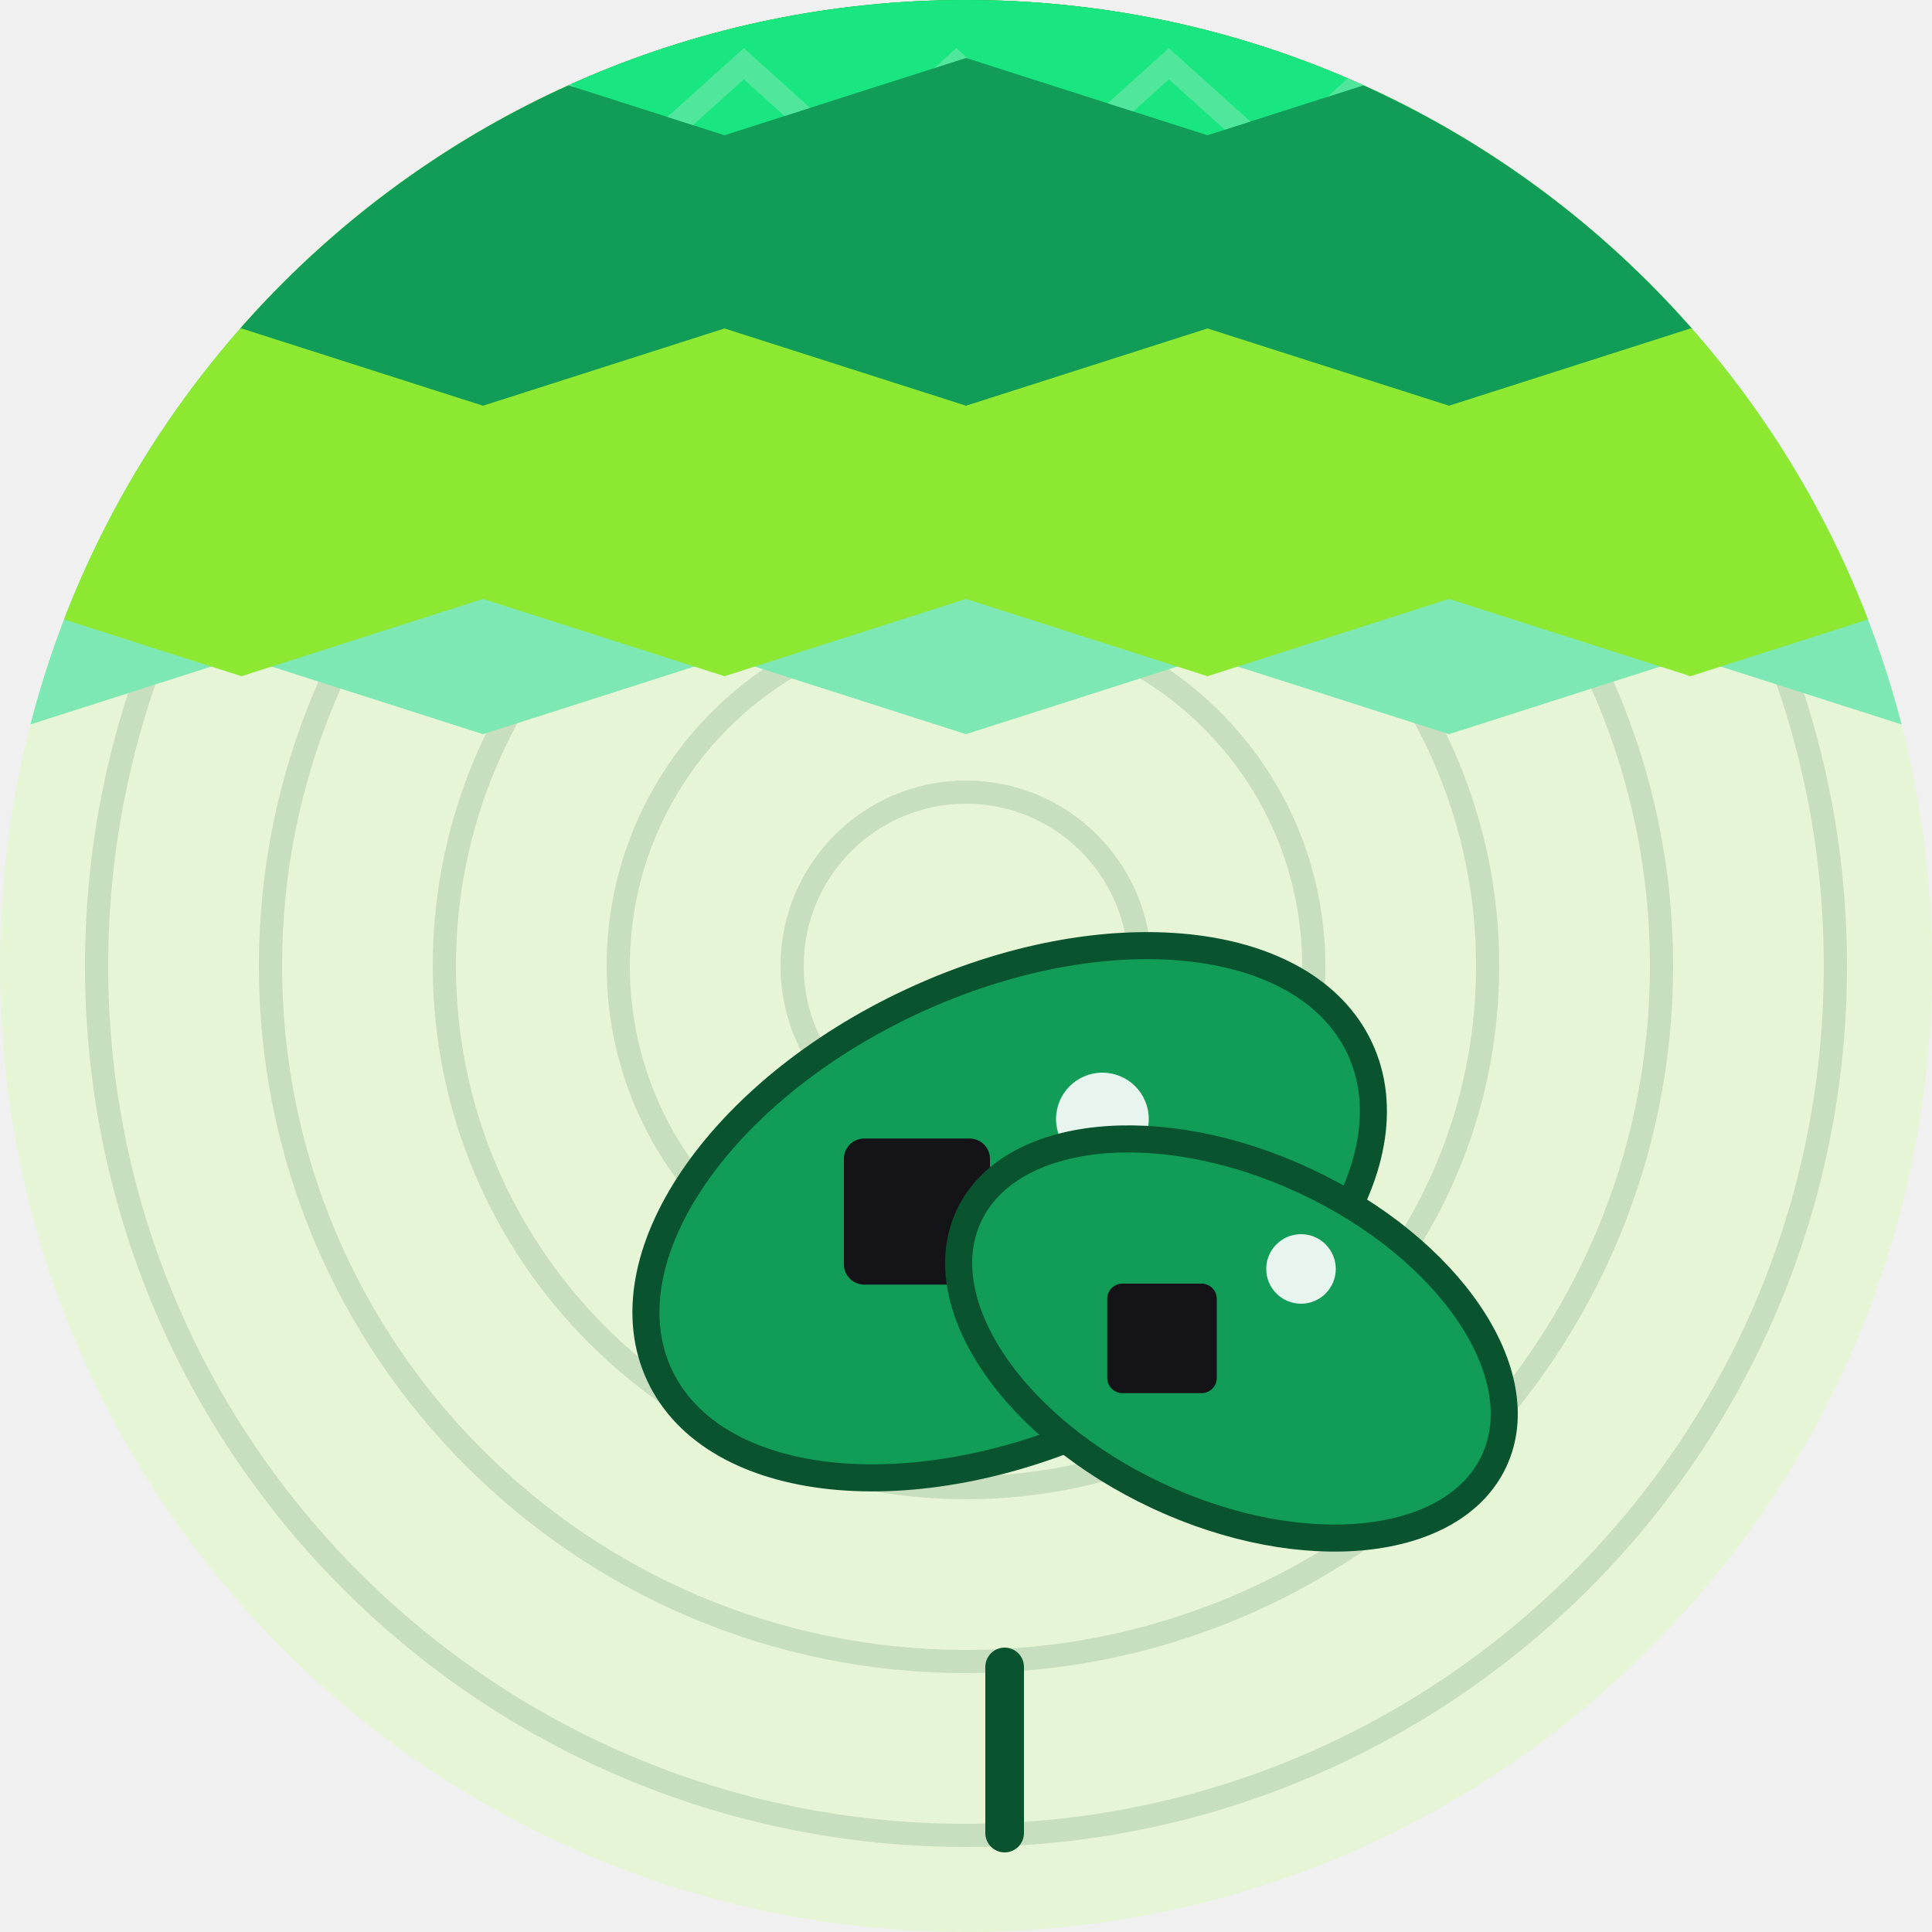
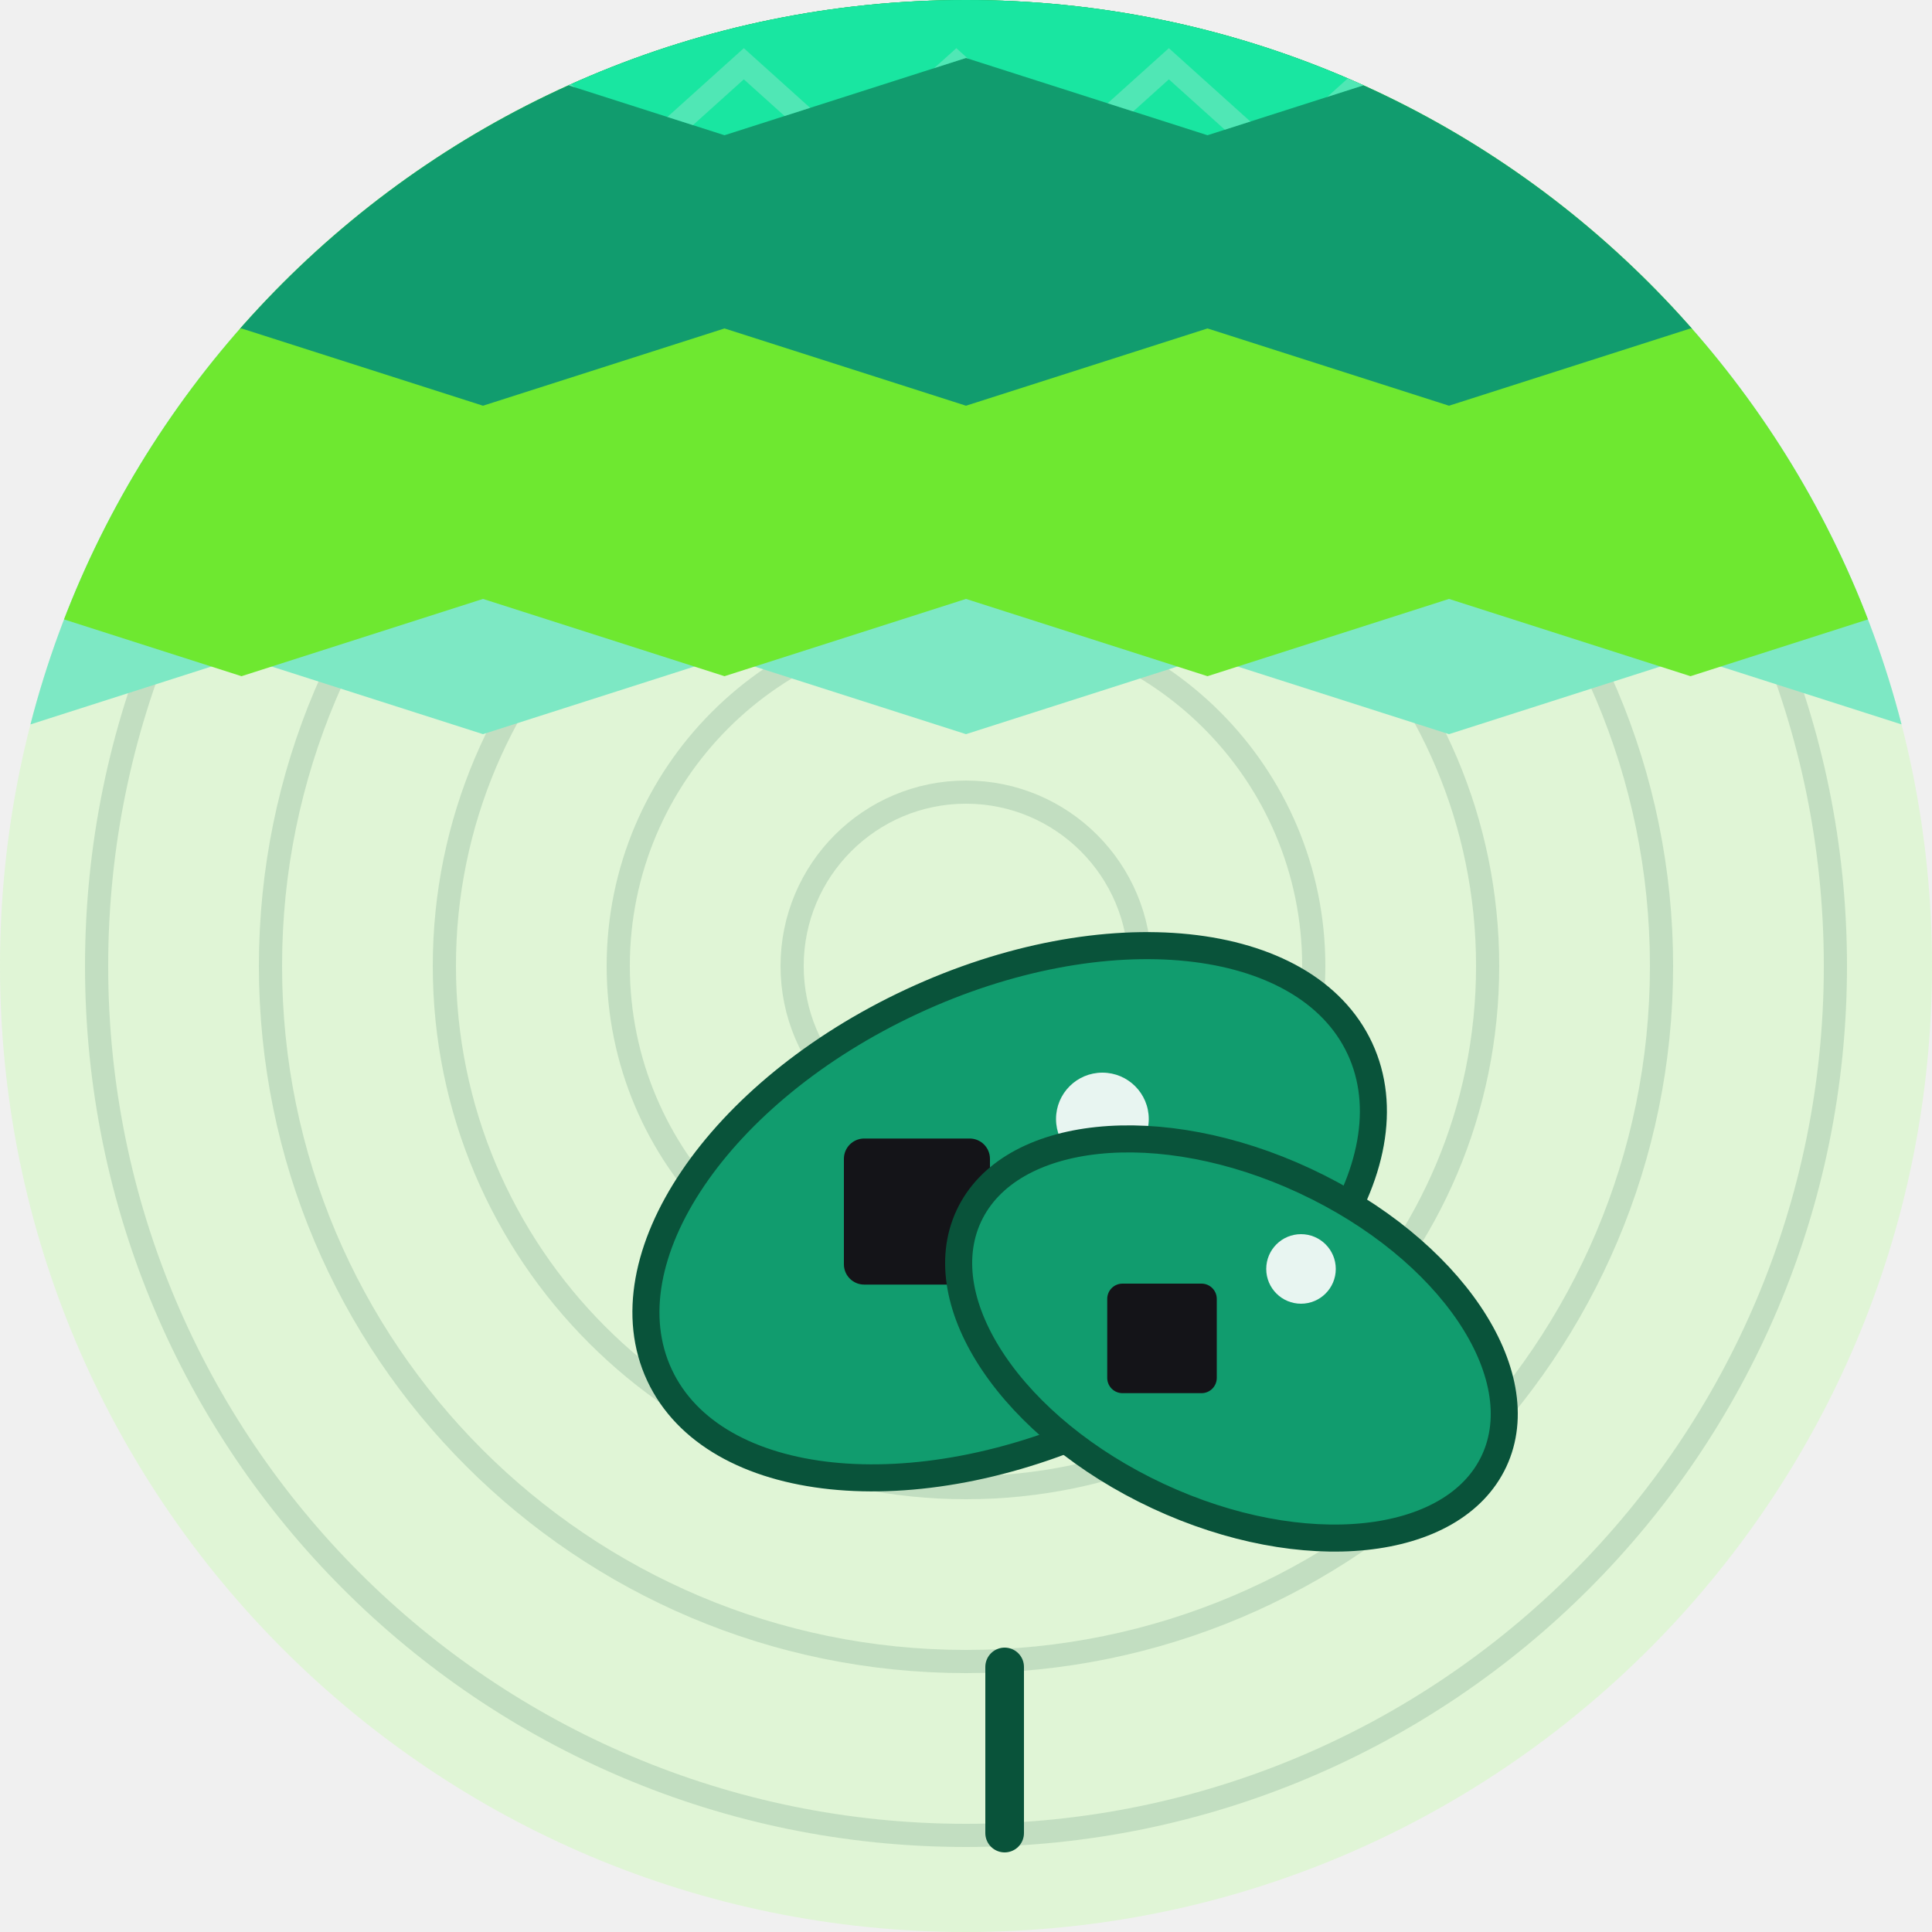
<svg xmlns="http://www.w3.org/2000/svg" viewBox="0 0 100 100" width="128" height="128" role="img" aria-label="Avatar">
  <defs>
    <clipPath id="c43d8a71e">
      <rect width="100" height="100" rx="50" />
    </clipPath>
    <pattern id="h43d8a71e" width="11" height="11" patternUnits="userSpaceOnUse">
-       <path d="M0 8.25L5.5 3.3L11 8.25" fill="none" stroke="#7de8b3" stroke-width="1.2" />
+       <path d="M0 8.25L5.5 3.3L11 8.25" fill="none" stroke="#7de8c4" stroke-width="1.2" />
    </pattern>
  </defs>
  <g clip-path="url(#c43d8a71e)">
-     <rect width="100" height="100" fill="#e6f5d6" />
-     <g fill="none" stroke="#09532e" stroke-width="1.2" opacity=".14">
+     <rect width="100" height="100" fill="#e0f5d6" />
+     <g fill="none" stroke="#09533a" stroke-width="1.2" opacity=".14">
      <circle cx="50" cy="50" r="9" />
      <circle cx="50" cy="50" r="18" />
      <circle cx="50" cy="50" r="27" />
      <circle cx="50" cy="50" r="36" />
      <circle cx="50" cy="50" r="45" />
    </g>
    <g transform="rotate(0 50 50)">
-       <path fill="#7de8b3" d="M-60 -60H160V38L100 38L87.5 34L75 38L62.5 34L50 38L37.5 34L25 38L12.5 34L0 38L-60 38Z" />
-       <path fill="#8ce830" d="M-60 -60H160V31L100 31L87.5 35L75 31L62.5 35L50 31L37.5 35L25 31L12.5 35L0 31L-60 31Z" />
-       <path fill="#119c57" d="M-60 -60H160V21L100 21L87.5 17L75 21L62.5 17L50 21L37.5 17L25 21L12.5 17L0 21L-60 21Z" />
-       <path fill="#19e680" d="M-60 -60H160V3L100 3L87.5 7L75 3L62.5 7L50 3L37.5 7L25 3L12.5 7L0 3L-60 3Z" />
+       <path fill="#7de8c4" d="M-60 -60H160V38L100 38L87.5 34L75 38L62.5 34L50 38L37.5 34L25 38L12.5 34L0 38L-60 38Z" />
+       <path fill="#6ee830" d="M-60 -60H160V31L100 31L87.5 35L75 31L62.5 35L50 31L37.5 35L25 31L12.5 35L0 31L-60 31Z" />
+       <path fill="#119c6e" d="M-60 -60H160V21L100 21L87.5 17L75 21L62.5 17L50 21L37.5 17L25 21L12.5 17L0 21L-60 21Z" />
+       <path fill="#19e6a1" d="M-60 -60H160V3L100 3L87.5 7L75 3L62.5 7L50 3L37.5 7L25 3L12.5 7L0 3L-60 3Z" />
      <path fill="url(#h43d8a71e)" opacity=".55" d="M-60 -60H160V3L100 3L87.5 7L75 3L62.5 7L50 3L37.5 7L25 3L12.5 7L0 3L-60 3Z" />
    </g>
-     <ellipse cx="52.26" cy="62.72" rx="20" ry="12" fill="#119c57" stroke="#09532e" stroke-width="1.4" transform="rotate(-25 52.26 62.72)" />
+     <ellipse cx="52.26" cy="62.72" rx="20" ry="12" fill="#119c6e" stroke="#09533a" stroke-width="1.4" transform="rotate(-25 52.26 62.72)" />
    <rect x="43.68" y="58.93" width="7.56" height="7.56" rx="1.05" fill="#141418" />
    <circle cx="57.06" cy="57.92" r="2.4" fill="#fff" opacity=".9" />
-     <ellipse cx="63.74" cy="69.28" rx="15" ry="9" fill="#119c57" stroke="#09532e" stroke-width="1.4" transform="rotate(25 63.74 69.28)" />
+     <ellipse cx="63.74" cy="69.28" rx="15" ry="9" fill="#119c6e" stroke="#09533a" stroke-width="1.4" transform="rotate(25 63.74 69.28)" />
    <rect x="57.31" y="66.44" width="5.67" height="5.67" rx="0.79" fill="#141418" />
    <circle cx="67.34" cy="65.68" r="1.8" fill="#fff" opacity=".9" />
-     <path d="M52 86.28V94.88" fill="none" stroke="#09532e" stroke-width="2" stroke-linecap="round" stroke-linejoin="round" />
+     <path d="M52 86.28V94.88" fill="none" stroke="#09533a" stroke-width="2" stroke-linecap="round" stroke-linejoin="round" />
  </g>
</svg>
